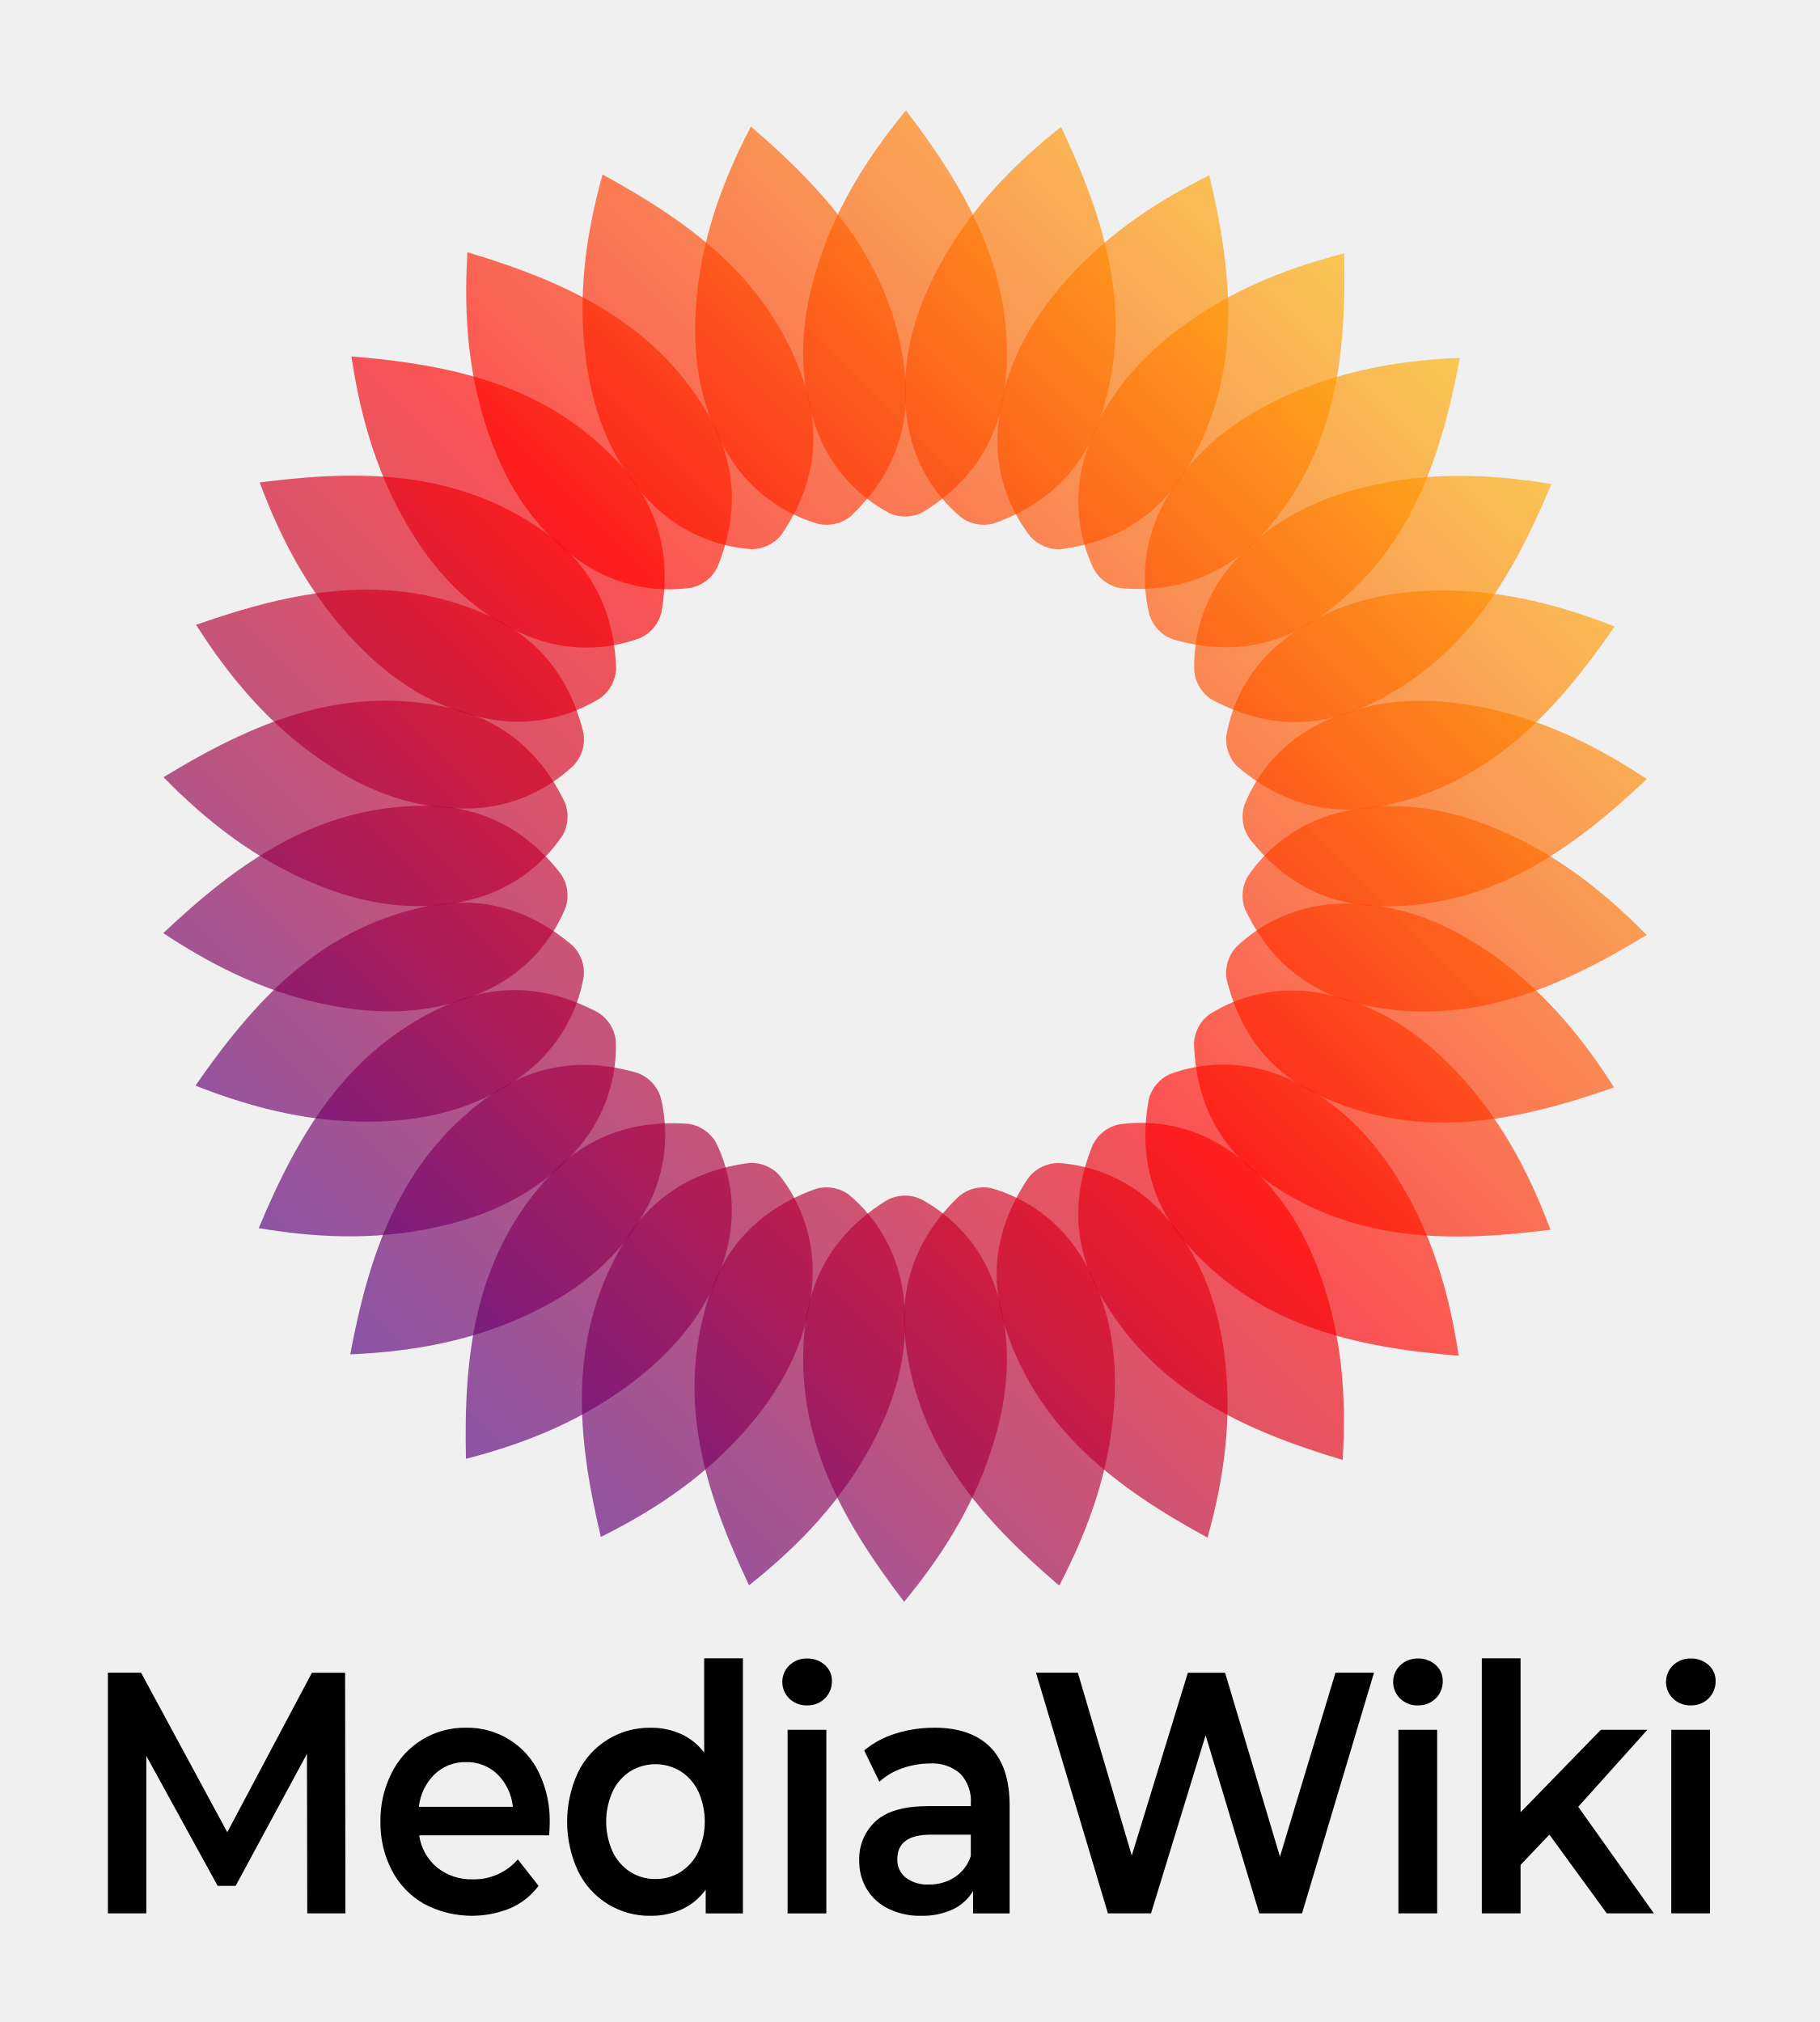
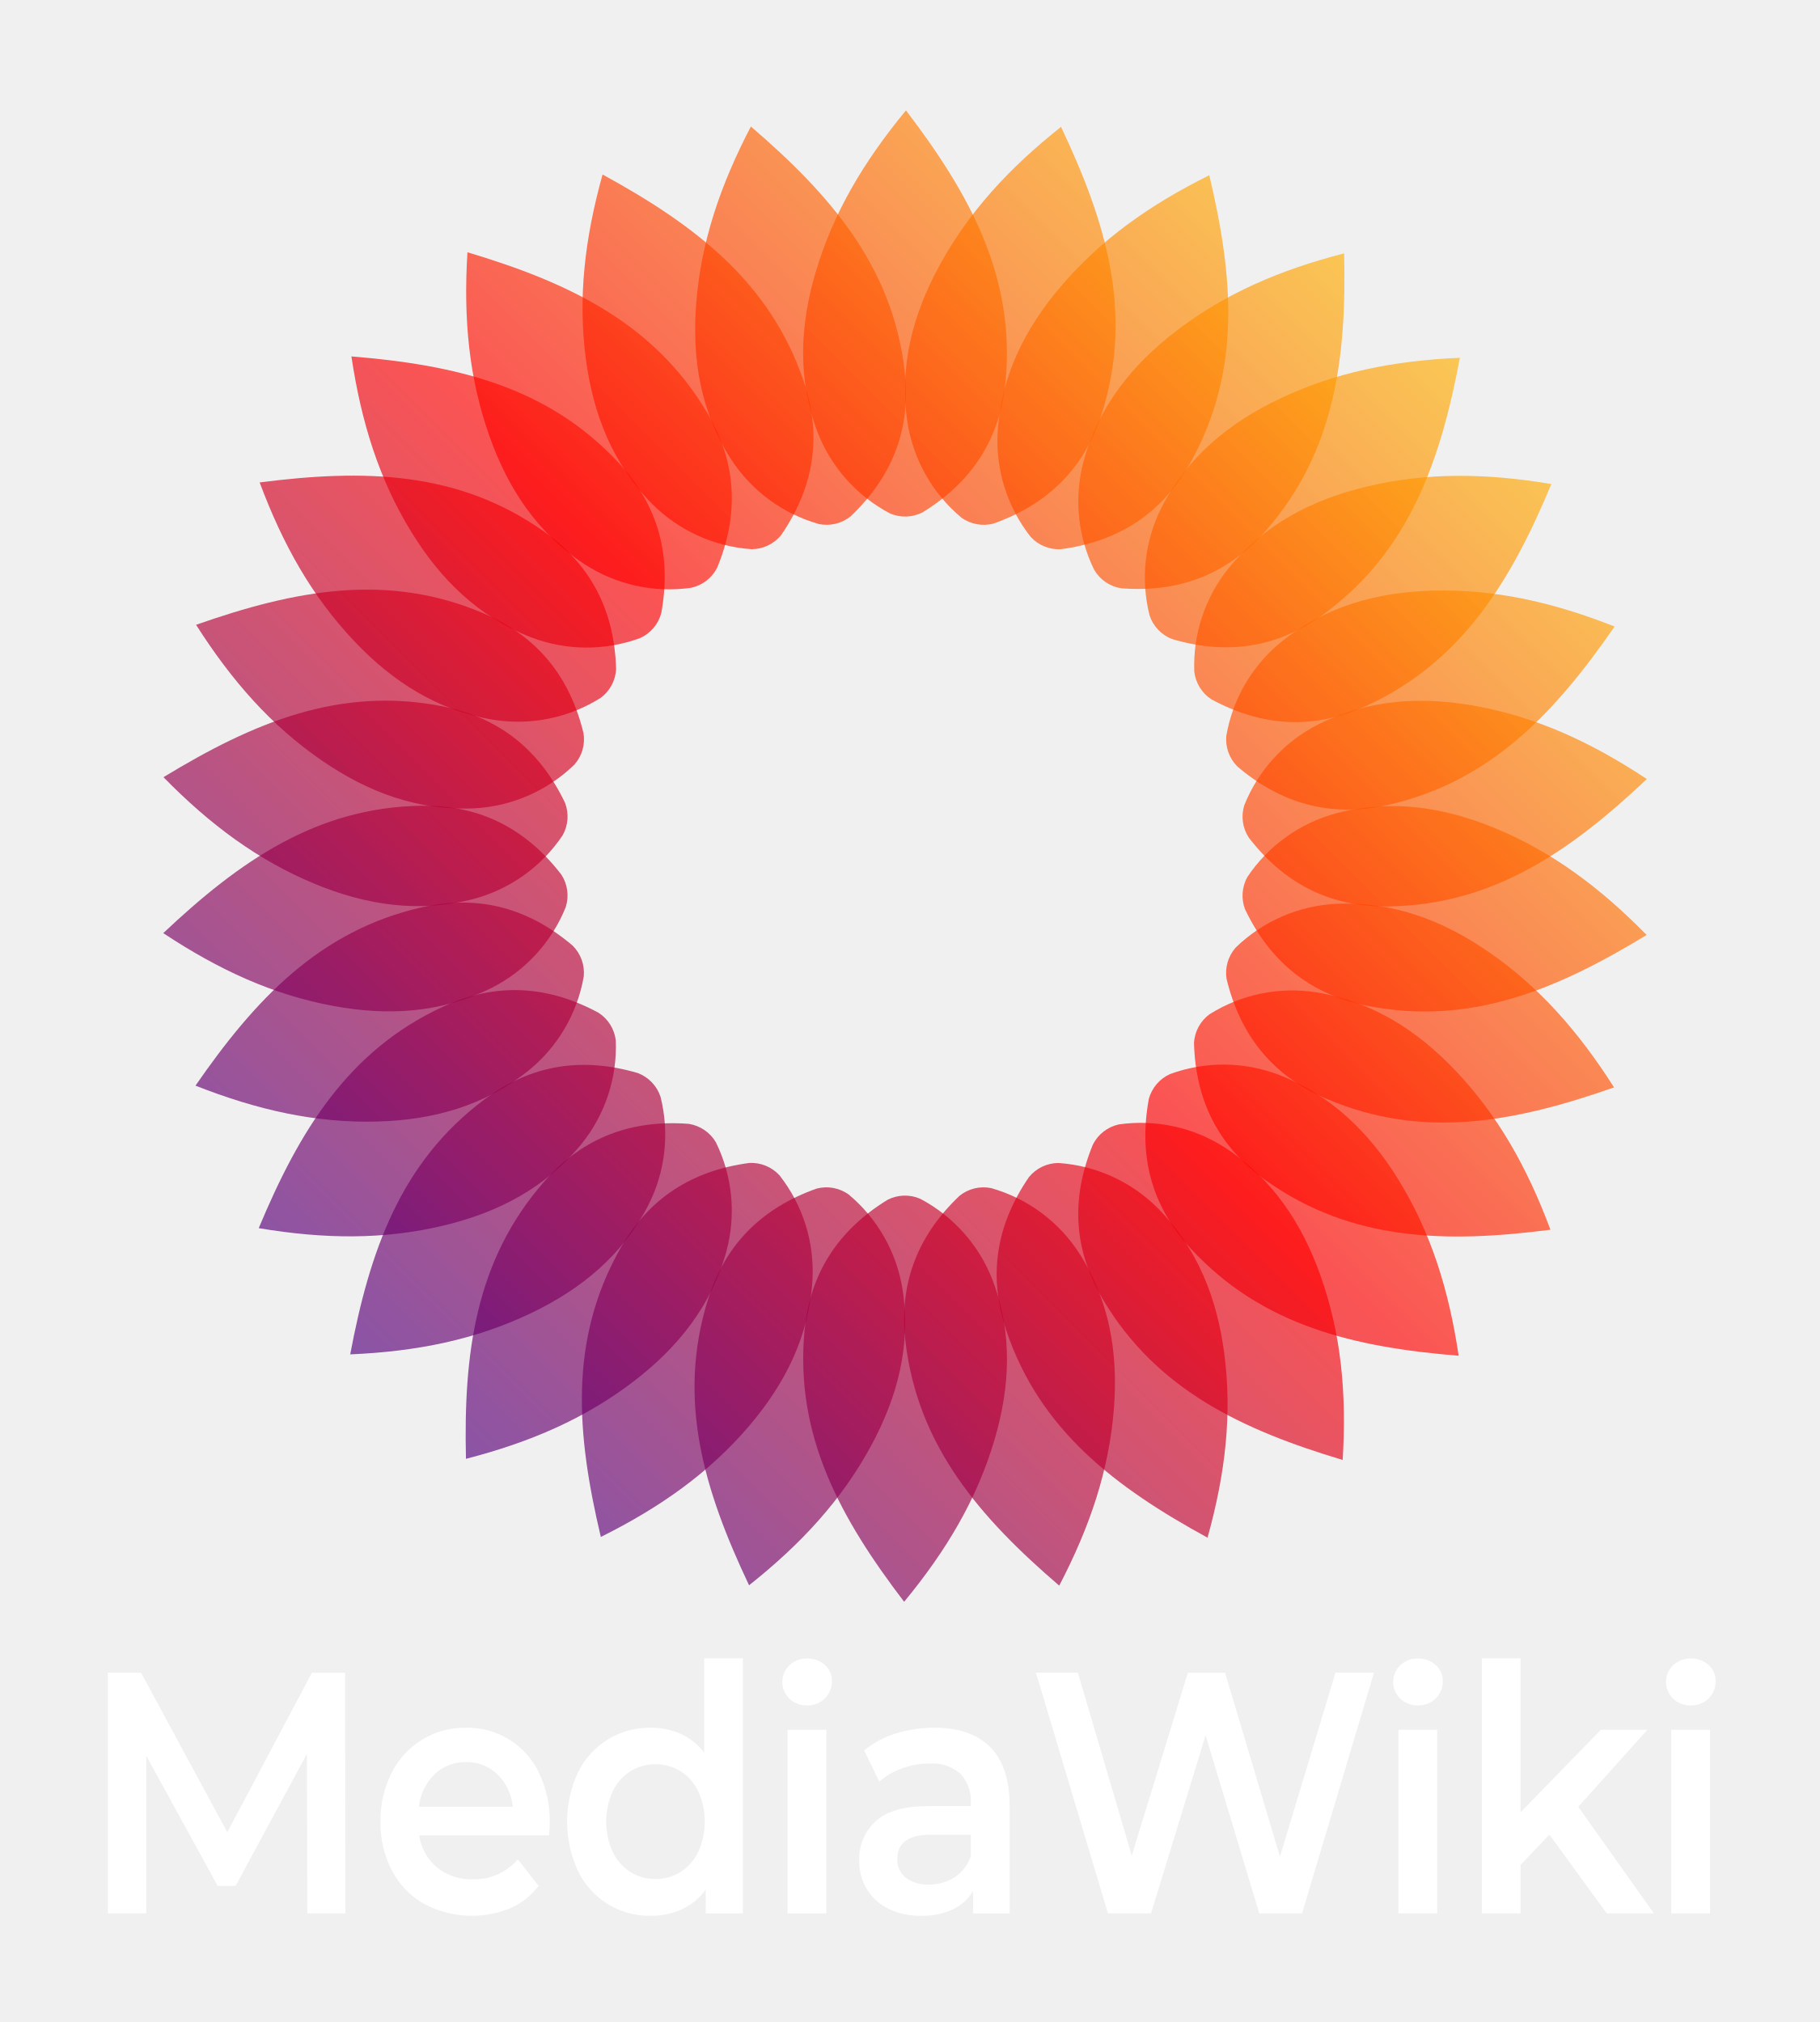
<svg xmlns="http://www.w3.org/2000/svg" width="270" height="300" viewBox="0 0 270 300">
  <defs>
    <linearGradient id="gradient" gradientUnits="userSpaceOnUse" x1="24" x2="246" y1="238" y2="16">
      <stop offset="0%" stop-color="#0a00b2" />
      <stop offset="50%" stop-color="#ff0000" />
      <stop offset="100%" stop-color="#fffc00" />
    </linearGradient>
    <style>
			.wordmark {
- 				fill: #000000;
+ 				fill: #ffffff;
			}
			.petal {
				opacity: 0.65;
			}
			.petals {
				fill: url(#gradient);
			}
		</style>
  </defs>
  <path id="wordmark" class="wordmark" d="M51.242,283.882l-0.046-35.7H46.274L33.716,271.845,20.928,248.178H16.006v35.7h5.7v-23.36L32.289,279.8h2.668l10.58-19.585,0.046,23.666h5.658Zm30.313-13.465a16.339,16.339,0,0,0-1.587-7.371,11.726,11.726,0,0,0-10.833-6.707A12.1,12.1,0,0,0,58.072,263.1a15.488,15.488,0,0,0-1.633,7.166,15.245,15.245,0,0,0,1.679,7.218,12.194,12.194,0,0,0,4.761,4.973,15.1,15.1,0,0,0,12.834.663A10.484,10.484,0,0,0,79.9,279.8l-3.082-3.927a8.521,8.521,0,0,1-6.67,2.958,8.086,8.086,0,0,1-5.313-1.759,7.558,7.558,0,0,1-2.645-4.769H81.463q0.092-1.224.092-1.887h0Zm-12.42-8.977a6.462,6.462,0,0,1,4.692,1.836,7.809,7.809,0,0,1,2.254,4.794H62.143a7.89,7.89,0,0,1,2.323-4.82,6.534,6.534,0,0,1,4.669-1.81h0Zm35.328-15.4v13.976a9.068,9.068,0,0,0-3.45-2.755,10.682,10.682,0,0,0-4.462-.918,11.775,11.775,0,0,0-10.81,6.631,17.384,17.384,0,0,0,0,14.613,11.74,11.74,0,0,0,10.81,6.656,10.891,10.891,0,0,0,4.623-.969,9.033,9.033,0,0,0,3.519-2.908v3.52h5.52V246.036h-5.75Zm-7.222,32.745a6.833,6.833,0,0,1-3.726-1.045,7.251,7.251,0,0,1-2.622-2.984,10.911,10.911,0,0,1,0-8.977,7.264,7.264,0,0,1,2.622-2.984,7.166,7.166,0,0,1,7.452,0,7.264,7.264,0,0,1,2.622,2.984,10.911,10.911,0,0,1,0,8.977,7.251,7.251,0,0,1-2.622,2.984,6.835,6.835,0,0,1-3.726,1.045h0Zm19.6,5.1h5.75V256.645h-5.75v27.237Zm21.758-27.543a18.782,18.782,0,0,0-5.75.867,13.457,13.457,0,0,0-4.646,2.5l2.254,4.641a9.726,9.726,0,0,1,3.381-1.989,12.032,12.032,0,0,1,4.071-.714,6.239,6.239,0,0,1,4.577,1.53,5.912,5.912,0,0,1,1.541,4.386v0.408h-6.348q-5.291,0-7.751,2.219a7.545,7.545,0,0,0-2.461,5.891,7.959,7.959,0,0,0,1.127,4.208,7.678,7.678,0,0,0,3.2,2.907,10.581,10.581,0,0,0,4.83,1.046,10.77,10.77,0,0,0,4.715-.944,6.892,6.892,0,0,0,3.013-2.729v3.316h5.428V267.917q0-5.814-2.875-8.7t-8.3-2.882h0ZM137.812,279.6a5.281,5.281,0,0,1-3.45-1.02,3.378,3.378,0,0,1-1.242-2.754q0-3.621,4.968-3.621h5.934v3.162a5.86,5.86,0,0,1-2.369,3.137,6.869,6.869,0,0,1-3.841,1.1h0Zm60.306-31.419-8.234,27.288-8.142-27.288h-5.52L167.9,275.313l-8-27.135h-6.21l10.672,35.7h6.394l8.1-26.421,7.958,26.421h6.348l10.672-35.7h-5.7Zm9.338,35.7h5.75V256.645h-5.75v27.237Zm30.911,0h6.992L234.135,268.07l10.258-11.425h-6.9l-11.914,12.241v-22.85h-5.75v37.846h5.75V276.69l4.278-4.488Zm9.568,0h5.75V256.645h-5.75v27.237Zm-128.2-30.857a3.567,3.567,0,0,0,2.645-1.043,3.513,3.513,0,0,0,1.035-2.574,3.073,3.073,0,0,0-1.058-2.388,3.781,3.781,0,0,0-2.622-.95,3.677,3.677,0,0,0-2.622,1,3.437,3.437,0,0,0,0,4.961,3.677,3.677,0,0,0,2.622,1h0Zm90.62,0A3.569,3.569,0,0,0,213,251.982a3.513,3.513,0,0,0,1.035-2.574,3.077,3.077,0,0,0-1.058-2.388,3.784,3.784,0,0,0-2.622-.95,3.674,3.674,0,0,0-2.622,1,3.437,3.437,0,0,0,0,4.961,3.674,3.674,0,0,0,2.622,1h0Zm40.479,0a3.569,3.569,0,0,0,2.645-1.043,3.513,3.513,0,0,0,1.035-2.574,3.077,3.077,0,0,0-1.058-2.388,3.784,3.784,0,0,0-2.622-.95,3.674,3.674,0,0,0-2.622,1,3.437,3.437,0,0,0,0,4.961,3.674,3.674,0,0,0,2.622,1h0Z" />
  <g id="petals" class="petals">
    <path class="petal" d="M103.283,45.02c-0.647,8.246.645,16.05,5.16,23.1a23.041,23.041,0,0,0,13.04,9.63,5.672,5.672,0,0,0,4.719-1.153c6.093-5.8,9.031-12.89,8-21.625-1.829-15.522-11.06-26.108-22.808-36.2C106.826,27.538,104,35.917,103.283,45.02Z" />
    <path class="petal" d="M86.913,53.254c1.081,8.2,3.968,15.565,9.849,21.519a23.04,23.04,0,0,0,14.757,6.709,5.673,5.673,0,0,0,4.376-2.109c4.754-6.944,6.154-14.486,3.331-22.816-5.016-14.8-16.246-23.238-29.836-30.668C86.743,35.417,85.719,44.2,86.913,53.254Z" />
    <path class="petal" d="M72.611,64.711c2.762,7.8,7.117,14.4,14.108,19a23.04,23.04,0,0,0,15.83,3.494,5.673,5.673,0,0,0,3.842-2.973c3.206-7.78,3.007-15.449-1.486-23.01C96.921,47.786,84.183,41.87,69.345,37.429,68.737,47.3,69.561,56.1,72.611,64.711Z" />
    <path class="petal" d="M61,78.891c4.323,7.052,9.955,12.605,17.75,15.653a23.04,23.04,0,0,0,16.21.126A5.671,5.671,0,0,0,98.1,90.963c1.519-8.277-.27-15.737-6.237-22.2-10.6-11.483-24.293-14.621-39.73-15.881C53.595,62.666,56.232,71.107,61,78.891Z" />
    <path class="petal" d="M52.6,95.174c5.694,6,12.358,10.26,20.617,11.62A23.038,23.038,0,0,0,89.1,103.548a5.673,5.673,0,0,0,2.3-4.279c-0.235-8.412-3.536-15.337-10.716-20.416-12.759-9.028-26.8-9.251-42.164-7.274C41.979,80.844,46.313,88.552,52.6,95.174Z" />
    <path class="petal" d="M47.764,112.849c6.817,4.684,14.222,7.467,22.582,7.08a23.035,23.035,0,0,0,14.86-6.478,5.671,5.671,0,0,0,1.36-4.663c-1.979-8.179-6.647-14.266-14.727-17.742C57.483,84.868,43.7,87.57,29.086,92.7,34.4,101.041,40.238,107.679,47.764,112.849Z" />
    <path class="petal" d="M46.709,131.144c7.642,3.164,15.463,4.346,23.561,2.23a23.043,23.043,0,0,0,13.189-9.426,5.671,5.671,0,0,0,.361-4.844c-3.636-7.589-9.468-12.573-18.094-14.293-15.328-3.058-28.248,2.45-41.477,10.5C31.178,122.373,38.273,127.651,46.709,131.144Z" />
    <path class="petal" d="M49.481,149.257c8.133,1.506,16.029,1.037,23.509-2.717a23.041,23.041,0,0,0,10.941-11.962,5.67,5.67,0,0,0-.654-4.813c-5.135-6.667-11.876-10.33-20.67-10.219-15.629.2-27.121,8.27-38.386,18.9C32.465,143.907,40.5,147.6,49.481,149.257Z" />
    <path class="petal" d="M55.958,166.4c8.268-.218,15.894-2.319,22.431-7.546A23.037,23.037,0,0,0,86.6,144.878a5.67,5.67,0,0,0-1.64-4.572c-6.409-5.454-13.764-7.635-22.343-5.7C47.374,138.049,37.811,148.336,29,161.075,38.2,164.7,46.83,166.64,55.958,166.4Z" />
    <path class="petal" d="M65.857,181.82c8.042-1.933,15.065-5.573,20.372-12.045A23.039,23.039,0,0,0,91.358,154.4a5.672,5.672,0,0,0-2.555-4.131c-7.4-4-15.05-4.606-23.039-.928-14.2,6.536-21.413,18.586-27.381,32.878C48.137,183.853,56.979,183.953,65.857,181.82Z" />
    <path class="petal" d="M78.747,194.845c7.465-3.562,13.577-8.583,17.422-16.017a23.039,23.039,0,0,0,1.82-16.108,5.671,5.671,0,0,0-3.358-3.51c-8.073-2.375-15.679-1.376-22.728,3.883-12.529,9.344-17.08,22.631-19.947,37.852C61.836,200.518,70.506,198.778,78.747,194.845Z" />
    <path class="petal" d="M94.062,204.906c6.561-5.036,11.5-11.219,13.712-19.289a23.042,23.042,0,0,0-1.569-16.135,5.67,5.67,0,0,0-4.014-2.735c-8.391-.645-15.623,1.914-21.425,8.523-10.312,11.746-12,25.689-11.641,41.173C78.7,213.971,86.82,210.466,94.062,204.906Z" />
    <path class="petal" d="M111.135,211.562c5.371-6.29,8.912-13.363,9.4-21.718a23.035,23.035,0,0,0-4.89-15.456,5.666,5.666,0,0,0-4.5-1.84c-8.341,1.113-14.883,5.119-19.184,12.791-7.644,13.633-6.4,27.622-2.826,42.693C97.994,223.623,105.207,218.507,111.135,211.562Z" />
    <path class="petal" d="M129.219,214.524c3.945-7.27,5.939-14.924,4.68-23.2a23.038,23.038,0,0,0-8-14.1,5.674,5.674,0,0,0-4.78-.866c-7.927,2.823-13.494,8.1-16.106,16.5-4.643,14.924-.516,28.349,6.112,42.348C118.872,229.053,124.864,222.549,129.219,214.524Z" />
    <path class="petal" d="M147.523,213.661c2.348-7.931,2.706-15.833-.245-23.665a23.042,23.042,0,0,0-10.753-12.131,5.671,5.671,0,0,0-4.855.147c-7.167,4.41-11.514,10.731-12.323,19.489-1.439,15.563,5.389,27.837,14.783,40.152C140.424,230.024,144.932,222.416,147.523,213.661Z" />
    <path class="petal" d="M165.248,209.011c0.648-8.246-.645-16.049-5.16-23.1a23.038,23.038,0,0,0-13.04-9.631,5.67,5.67,0,0,0-4.719,1.154c-6.093,5.8-9.031,12.89-8,21.624,1.829,15.523,11.06,26.108,22.808,36.2C161.706,226.493,164.534,218.114,165.248,209.011Z" />
    <path class="petal" d="M181.619,200.778c-1.081-8.2-3.968-15.565-9.849-21.519a23.043,23.043,0,0,0-14.758-6.709,5.669,5.669,0,0,0-4.375,2.109c-4.754,6.944-6.155,14.486-3.331,22.816,5.015,14.8,16.245,23.238,29.835,30.668C181.789,218.614,182.813,209.83,181.619,200.778Z" />
    <path class="petal" d="M195.92,189.321c-2.762-7.8-7.117-14.4-14.108-19a23.04,23.04,0,0,0-15.83-3.494,5.668,5.668,0,0,0-3.841,2.972c-3.207,7.781-3.008,15.45,1.485,23.01,7.984,13.437,20.723,19.353,35.56,23.8C199.794,206.732,198.97,197.927,195.92,189.321Z" />
    <path class="petal" d="M207.527,175.14c-4.323-7.051-9.956-12.6-17.751-15.652a23.039,23.039,0,0,0-16.21-.127,5.672,5.672,0,0,0-3.139,3.707c-1.519,8.277.27,15.737,6.237,22.2,10.6,11.483,24.293,14.622,39.73,15.881C214.936,191.366,212.3,182.925,207.527,175.14Z" />
    <path class="petal" d="M215.931,158.857c-5.694-6-12.358-10.26-20.616-11.62a23.04,23.04,0,0,0-15.883,3.247,5.669,5.669,0,0,0-2.3,4.278c0.236,8.412,3.536,15.337,10.716,20.416,12.759,9.028,26.8,9.251,42.164,7.274C226.553,173.187,222.218,165.479,215.931,158.857Z" />
    <path class="petal" d="M220.767,141.182c-6.817-4.684-14.222-7.467-22.582-7.08a23.039,23.039,0,0,0-14.86,6.478,5.671,5.671,0,0,0-1.361,4.663c1.979,8.179,6.648,14.267,14.727,17.742,14.357,6.178,28.14,3.477,42.755-1.651C234.135,152.99,228.293,146.352,220.767,141.182Z" />
    <path class="petal" d="M221.822,122.888c-7.642-3.164-15.463-4.347-23.561-2.23a23.031,23.031,0,0,0-13.188,9.426,5.668,5.668,0,0,0-.361,4.844c3.636,7.588,9.468,12.573,18.093,14.292,15.328,3.058,28.248-2.45,41.477-10.5C237.354,131.659,230.259,126.38,221.822,122.888Z" />
    <path class="petal" d="M219.05,104.774c-8.132-1.506-16.028-1.037-23.509,2.717A23.042,23.042,0,0,0,184.6,119.453a5.673,5.673,0,0,0,.654,4.814c5.135,6.666,11.876,10.329,20.67,10.218,15.629-.2,27.121-8.27,38.387-18.9C236.066,110.124,228.029,106.436,219.05,104.774Z" />
    <path class="petal" d="M212.573,87.632c-8.268.218-15.894,2.319-22.43,7.546a23.038,23.038,0,0,0-8.215,13.975,5.672,5.672,0,0,0,1.64,4.572c6.409,5.454,13.764,7.635,22.343,5.7,15.246-3.441,24.809-13.728,33.619-26.467C230.33,89.328,221.7,87.391,212.573,87.632Z" />
    <path class="petal" d="M202.674,72.212c-8.042,1.932-15.065,5.573-20.372,12.045a23.036,23.036,0,0,0-5.129,15.378,5.67,5.67,0,0,0,2.555,4.131c7.4,4,15.05,4.606,23.039.928,14.2-6.536,21.413-18.586,27.381-32.878C220.4,70.178,211.552,70.078,202.674,72.212Z" />
    <path class="petal" d="M189.785,59.186c-7.465,3.562-13.577,8.583-17.423,16.017a23.039,23.039,0,0,0-1.82,16.108,5.672,5.672,0,0,0,3.358,3.51c8.073,2.376,15.679,1.376,22.729-3.883,12.528-9.345,17.08-22.632,19.947-37.853C206.7,53.513,198.025,55.254,189.785,59.186Z" />
    <path class="petal" d="M174.469,49.126c-6.561,5.036-11.5,11.218-13.712,19.289a23.046,23.046,0,0,0,1.569,16.135,5.673,5.673,0,0,0,4.015,2.735c8.39,0.645,15.622-1.913,21.424-8.523,10.312-11.745,12-25.688,11.641-41.173C189.831,40.06,181.712,43.565,174.469,49.126Z" />
    <path class="petal" d="M157.4,42.469c-5.371,6.29-8.912,13.363-9.4,21.718a23.041,23.041,0,0,0,4.889,15.456,5.671,5.671,0,0,0,4.5,1.84c8.341-1.113,14.883-5.12,19.185-12.791,7.644-13.633,6.4-27.622,2.826-42.693C170.537,30.408,163.325,35.524,157.4,42.469Z" />
    <path class="petal" d="M139.312,39.507c-3.945,7.27-5.939,14.924-4.68,23.2a23.035,23.035,0,0,0,8,14.1,5.67,5.67,0,0,0,4.779.865c7.928-2.823,13.494-8.1,16.106-16.5,4.643-14.924.516-28.349-6.112-42.348C149.659,24.978,143.667,31.482,139.312,39.507Z" />
    <path class="petal" d="M121.008,40.37c-2.348,7.931-2.706,15.833.245,23.665a23.042,23.042,0,0,0,10.753,12.131,5.671,5.671,0,0,0,4.855-.147c7.167-4.41,11.515-10.731,12.323-19.489,1.439-15.563-5.389-27.837-14.782-40.152C128.108,24.007,123.6,31.615,121.008,40.37Z" />
  </g>
</svg>
